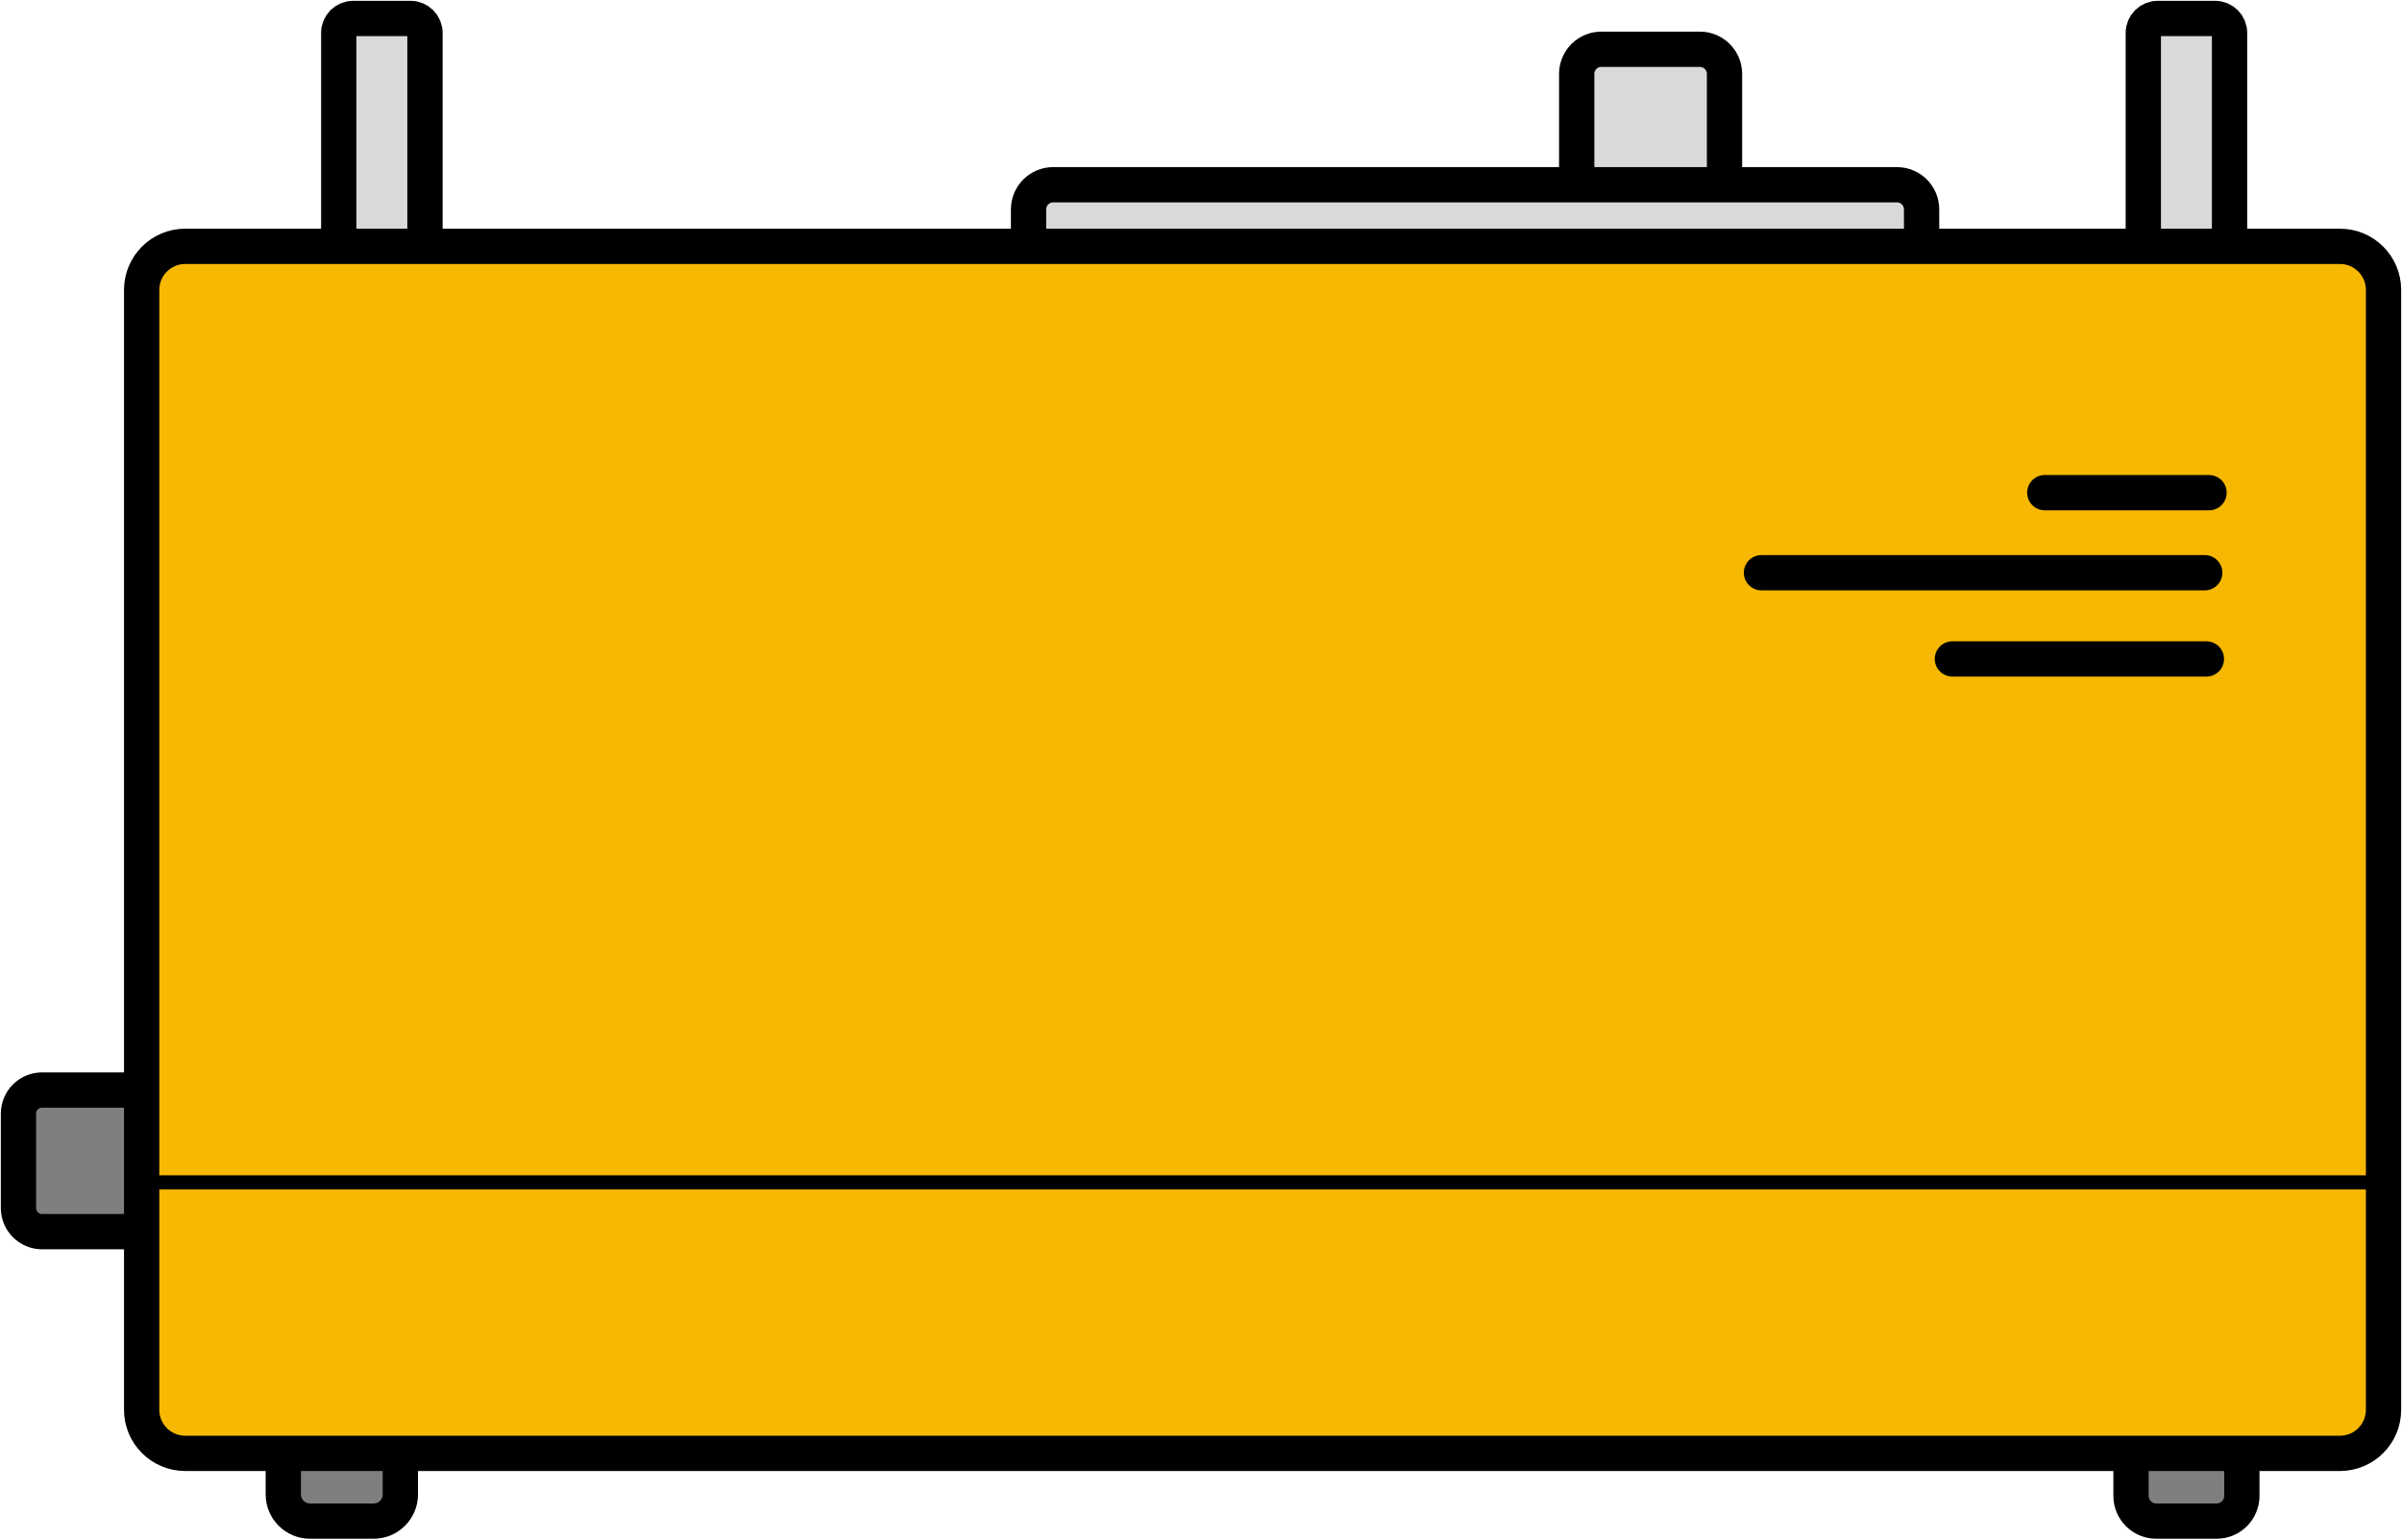
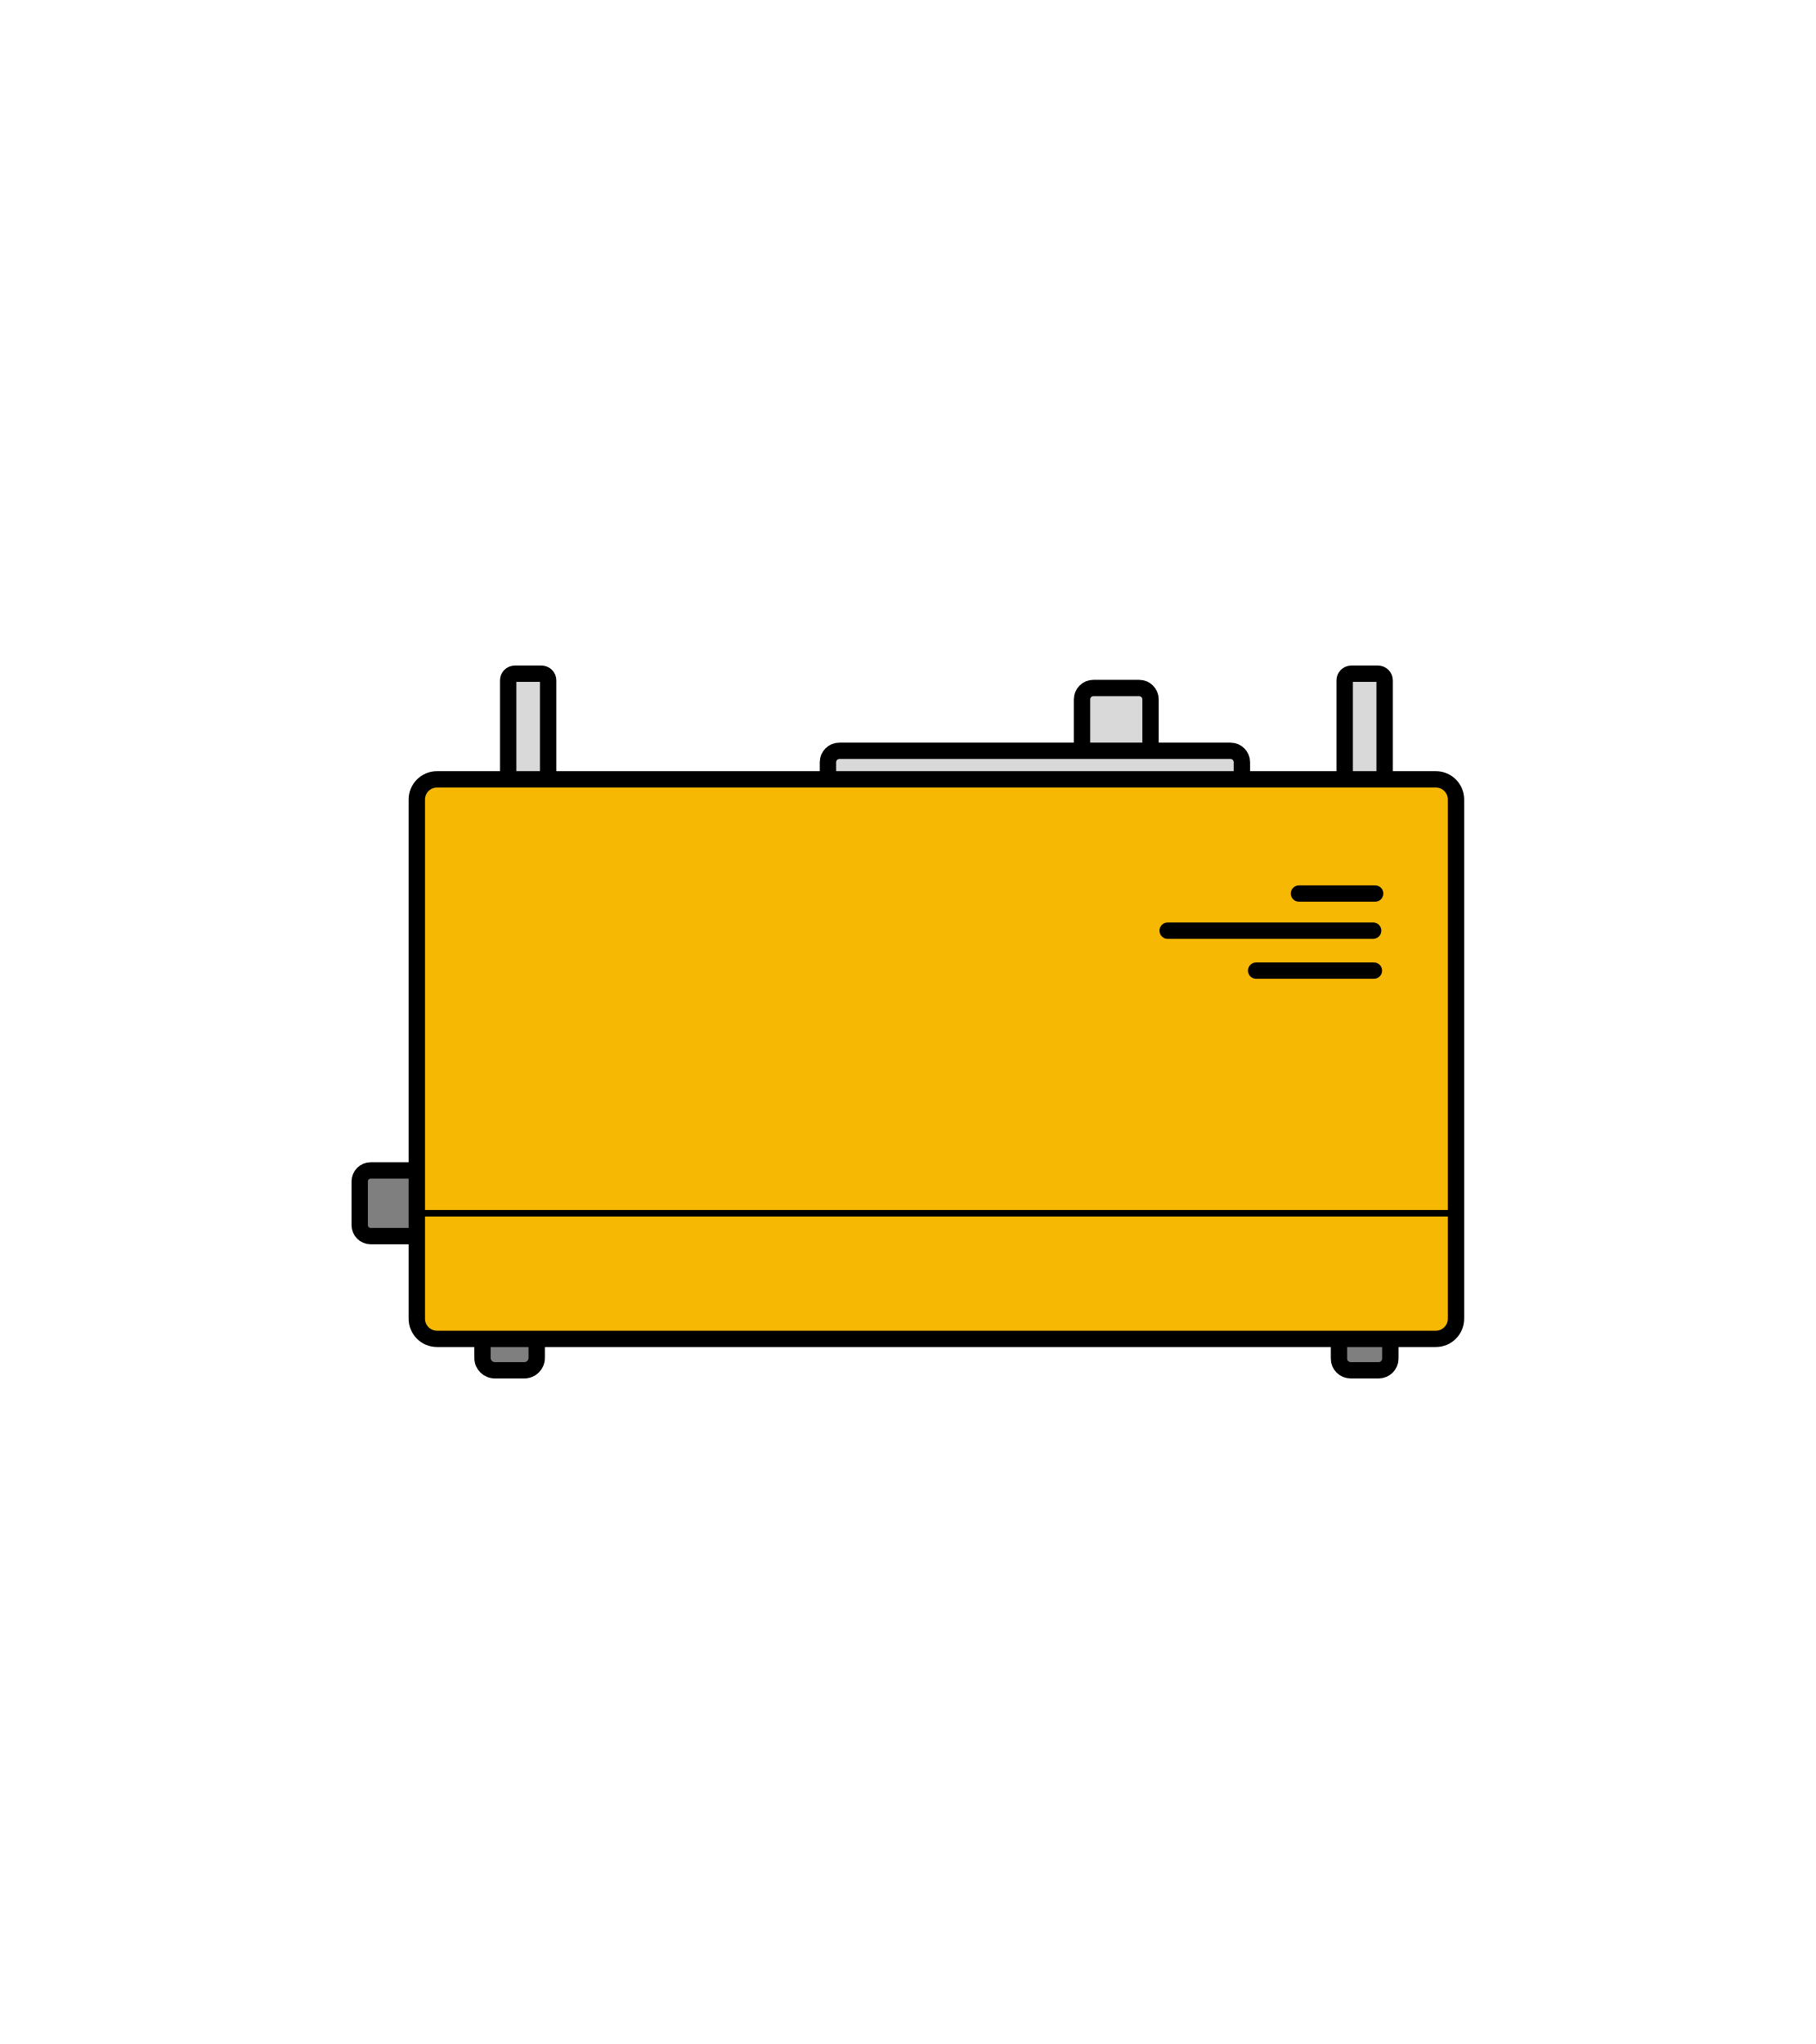
- <svg xmlns="http://www.w3.org/2000/svg" width="390" height="250" xml:space="preserve" overflow="hidden">
+ <svg xmlns="http://www.w3.org/2000/svg" width="636.0px" height="716.0px" xml:space="preserve" overflow="hidden" viewBox="-123.0 -233.0 636.0 716.0">
+   <rect id="bounding-box" x="-123.0" y="-233.0" width="636.0" height="716.0" fill="none" pointer-events="all" />
  <g transform="translate(-1505 -676)">
    <path d="M1508 856.833C1508 854.716 1509.72 853 1511.83 853L1549.17 853C1551.28 853 1553 854.716 1553 856.833L1553 872.166C1553 874.284 1551.28 876 1549.17 876L1511.83 876C1509.72 876 1508 874.284 1508 872.166Z" stroke="#000000" stroke-width="5.729" stroke-linejoin="round" stroke-miterlimit="10" fill="#7F7F7F" fill-rule="evenodd" />
    <path d="M1761 688C1761 685.791 1762.79 684 1765 684L1781 684C1783.21 684 1785 685.791 1785 688L1785 723C1785 725.209 1783.21 727 1781 727L1765 727C1762.79 727 1761 725.209 1761 723Z" stroke="#000000" stroke-width="5.729" stroke-linejoin="round" stroke-miterlimit="10" fill="#D9D9D9" fill-rule="evenodd" />
    <path d="M1672 710C1672 707.791 1673.79 706 1676 706L1813 706C1815.21 706 1817 707.791 1817 710L1817 726C1817 728.209 1815.21 730 1813 730L1676 730C1673.79 730 1672 728.209 1672 726Z" stroke="#000000" stroke-width="5.729" stroke-linejoin="round" stroke-miterlimit="10" fill="#D9D9D9" fill-rule="evenodd" />
    <path d="M1853 681.333C1853 680.045 1854.04 679 1855.33 679L1864.67 679C1865.96 679 1867 680.045 1867 681.333L1867 723.667C1867 724.955 1865.96 726 1864.67 726L1855.33 726C1854.04 726 1853 724.955 1853 723.667Z" stroke="#000000" stroke-width="5.729" stroke-linejoin="round" stroke-miterlimit="10" fill="#D9D9D9" fill-rule="evenodd" />
    <path d="M1560 681.333C1560 680.045 1561.04 679 1562.33 679L1571.67 679C1572.95 679 1574 680.045 1574 681.333L1574 723.667C1574 724.955 1572.95 726 1571.67 726L1562.33 726C1561.04 726 1560 724.955 1560 723.667Z" stroke="#000000" stroke-width="5.729" stroke-linejoin="round" stroke-miterlimit="10" fill="#D9D9D9" fill-rule="evenodd" />
    <path d="M1565.67 887C1568.06 887 1570 888.938 1570 891.33L1570 918.67C1570 921.061 1568.06 923 1565.67 923L1555.33 923C1552.94 923 1551 921.061 1551 918.67L1551 891.33C1551 888.938 1552.94 887 1555.33 887Z" stroke="#000000" stroke-width="5.729" stroke-miterlimit="8" fill="#7F7F7F" fill-rule="evenodd" />
    <path d="M1864.9 887C1867.16 887 1869 888.836 1869 891.102L1869 918.898C1869 921.163 1867.16 923 1864.9 923L1855.1 923C1852.84 923 1851 921.163 1851 918.898L1851 891.102C1851 888.836 1852.84 887 1855.1 887Z" stroke="#000000" stroke-width="5.729" stroke-miterlimit="8" fill="#7F7F7F" fill-rule="evenodd" />
    <path d="M1528 723.072C1528 719.166 1531.17 716 1535.07 716L1884.93 716C1888.83 716 1892 719.166 1892 723.072L1892 904.928C1892 908.834 1888.83 912 1884.93 912L1535.07 912C1531.17 912 1528 908.834 1528 904.928Z" stroke="#000000" stroke-width="5.729" stroke-linecap="round" stroke-linejoin="round" stroke-miterlimit="10" fill="#F6B803" fill-rule="evenodd" />
    <path d="M1791 769 1862.97 769" stroke="#000000" stroke-width="5.729" stroke-linecap="round" stroke-linejoin="round" stroke-miterlimit="10" fill="none" fill-rule="evenodd" />
    <path d="M1837 756 1863.67 756" stroke="#000000" stroke-width="5.729" stroke-linecap="round" stroke-linejoin="round" stroke-miterlimit="10" fill="none" fill-rule="evenodd" />
    <path d="M1822 783 1863.24 783" stroke="#000000" stroke-width="5.729" stroke-linecap="round" stroke-linejoin="round" stroke-miterlimit="10" fill="none" fill-rule="evenodd" />
    <path d="M1530 868 1892.07 868" stroke="#000000" stroke-width="2.292" stroke-miterlimit="8" fill="none" fill-rule="evenodd" />
  </g>
</svg>
